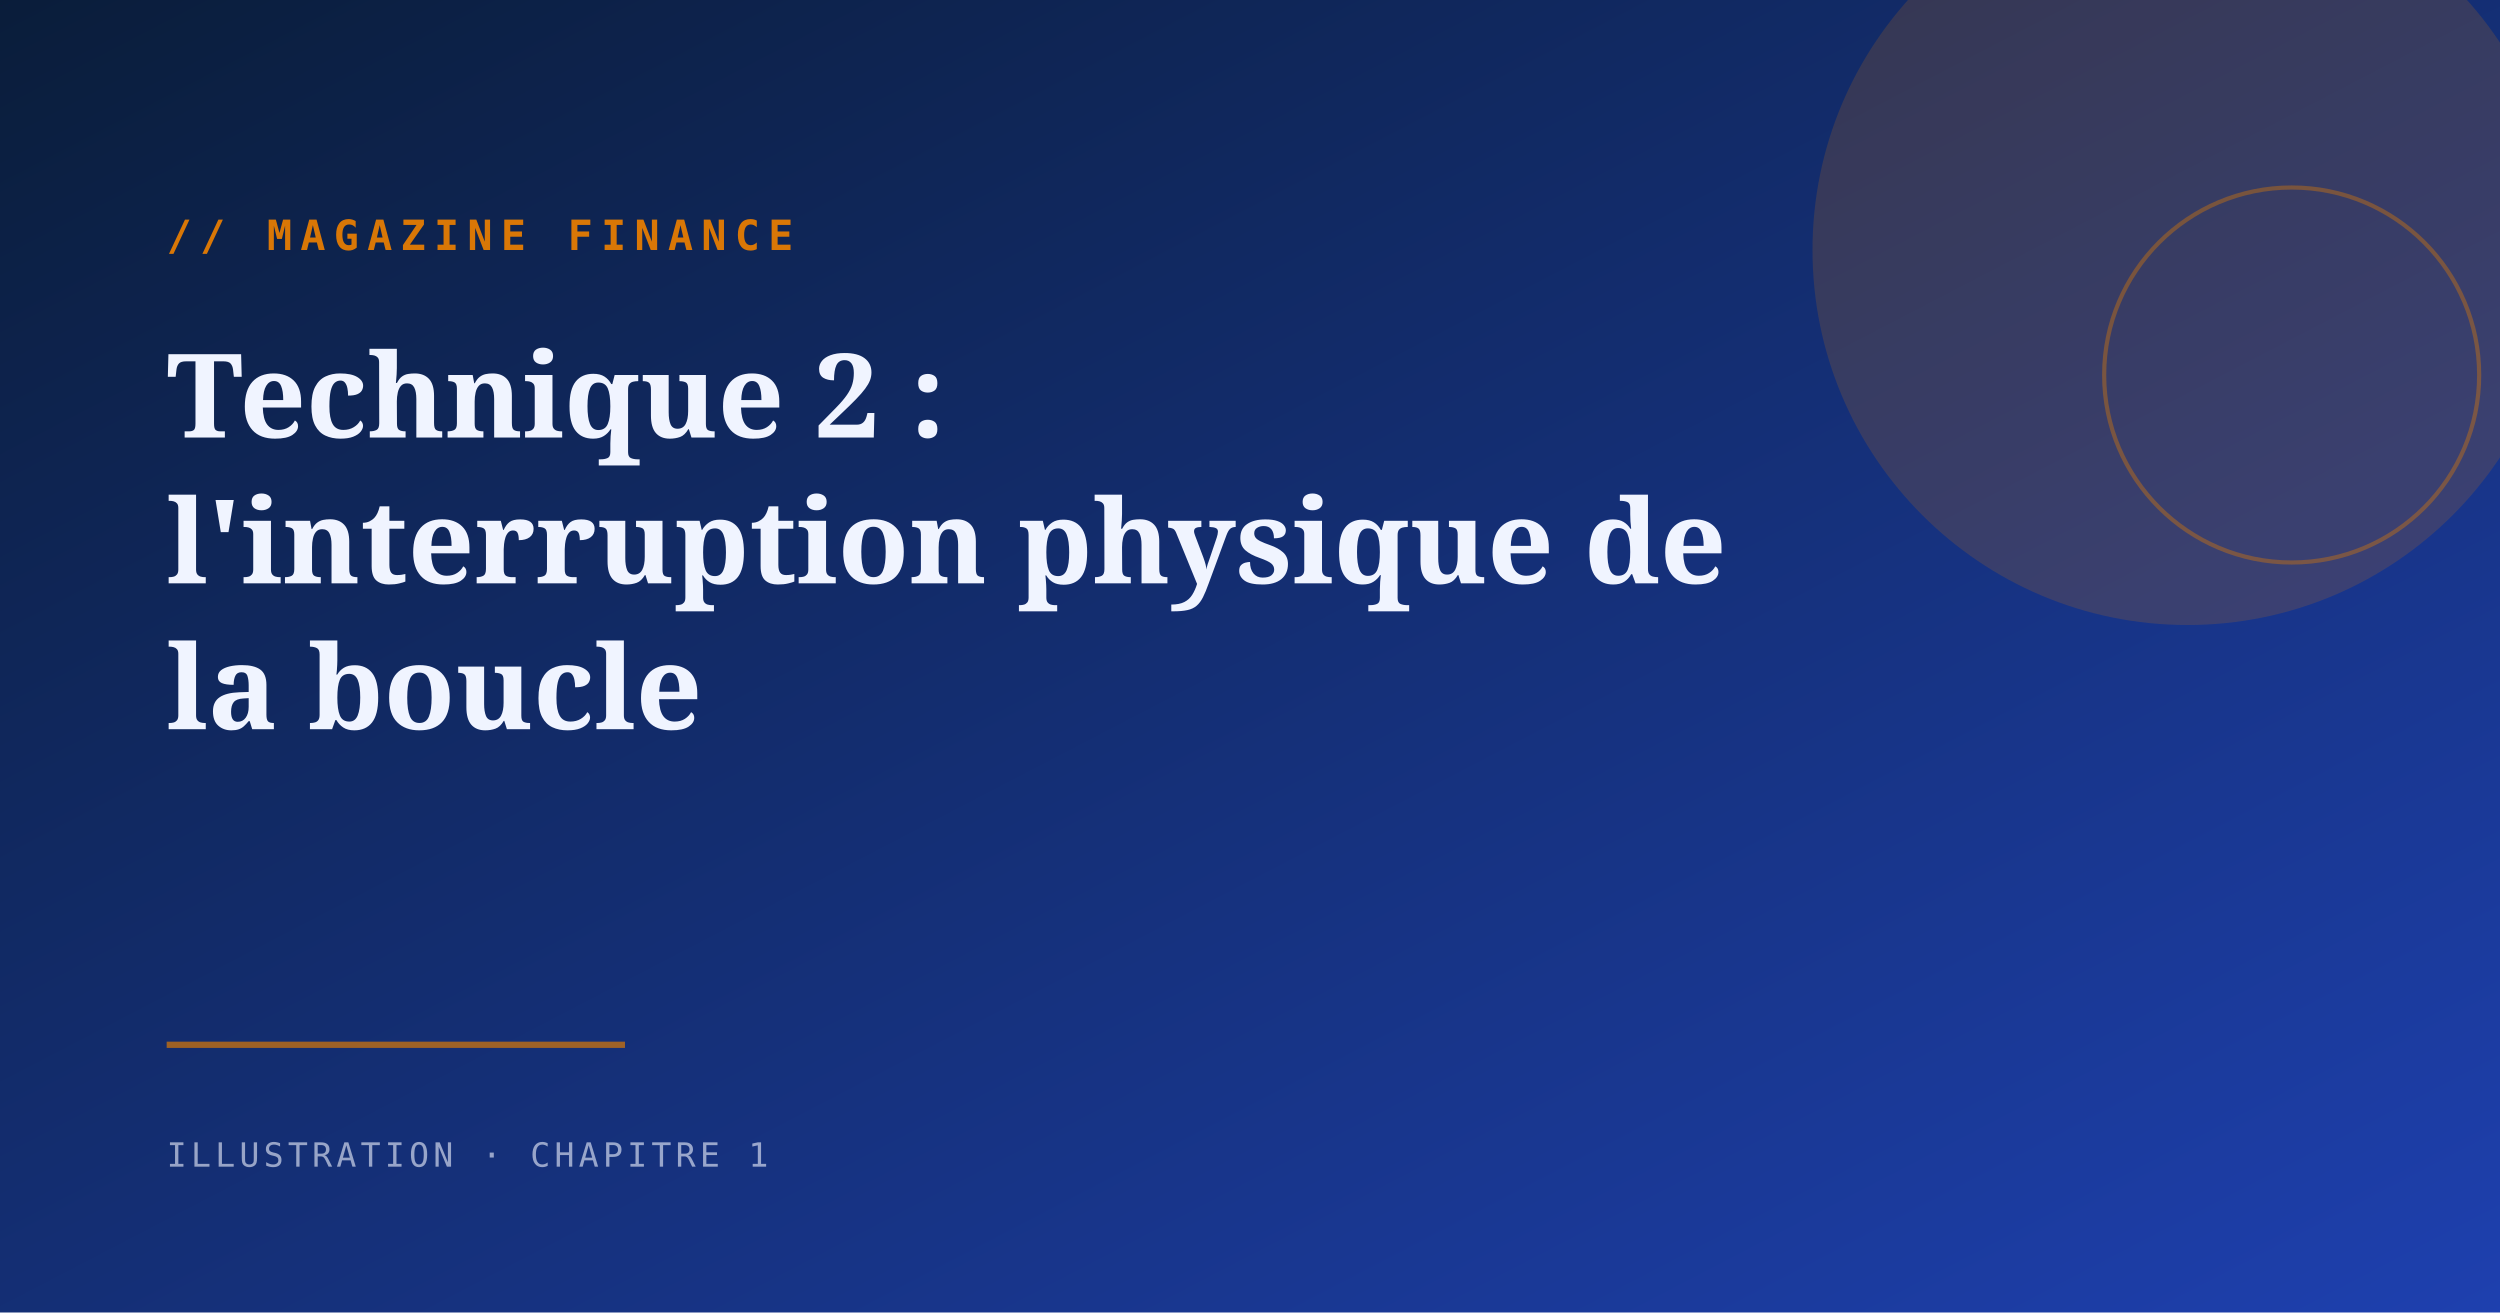
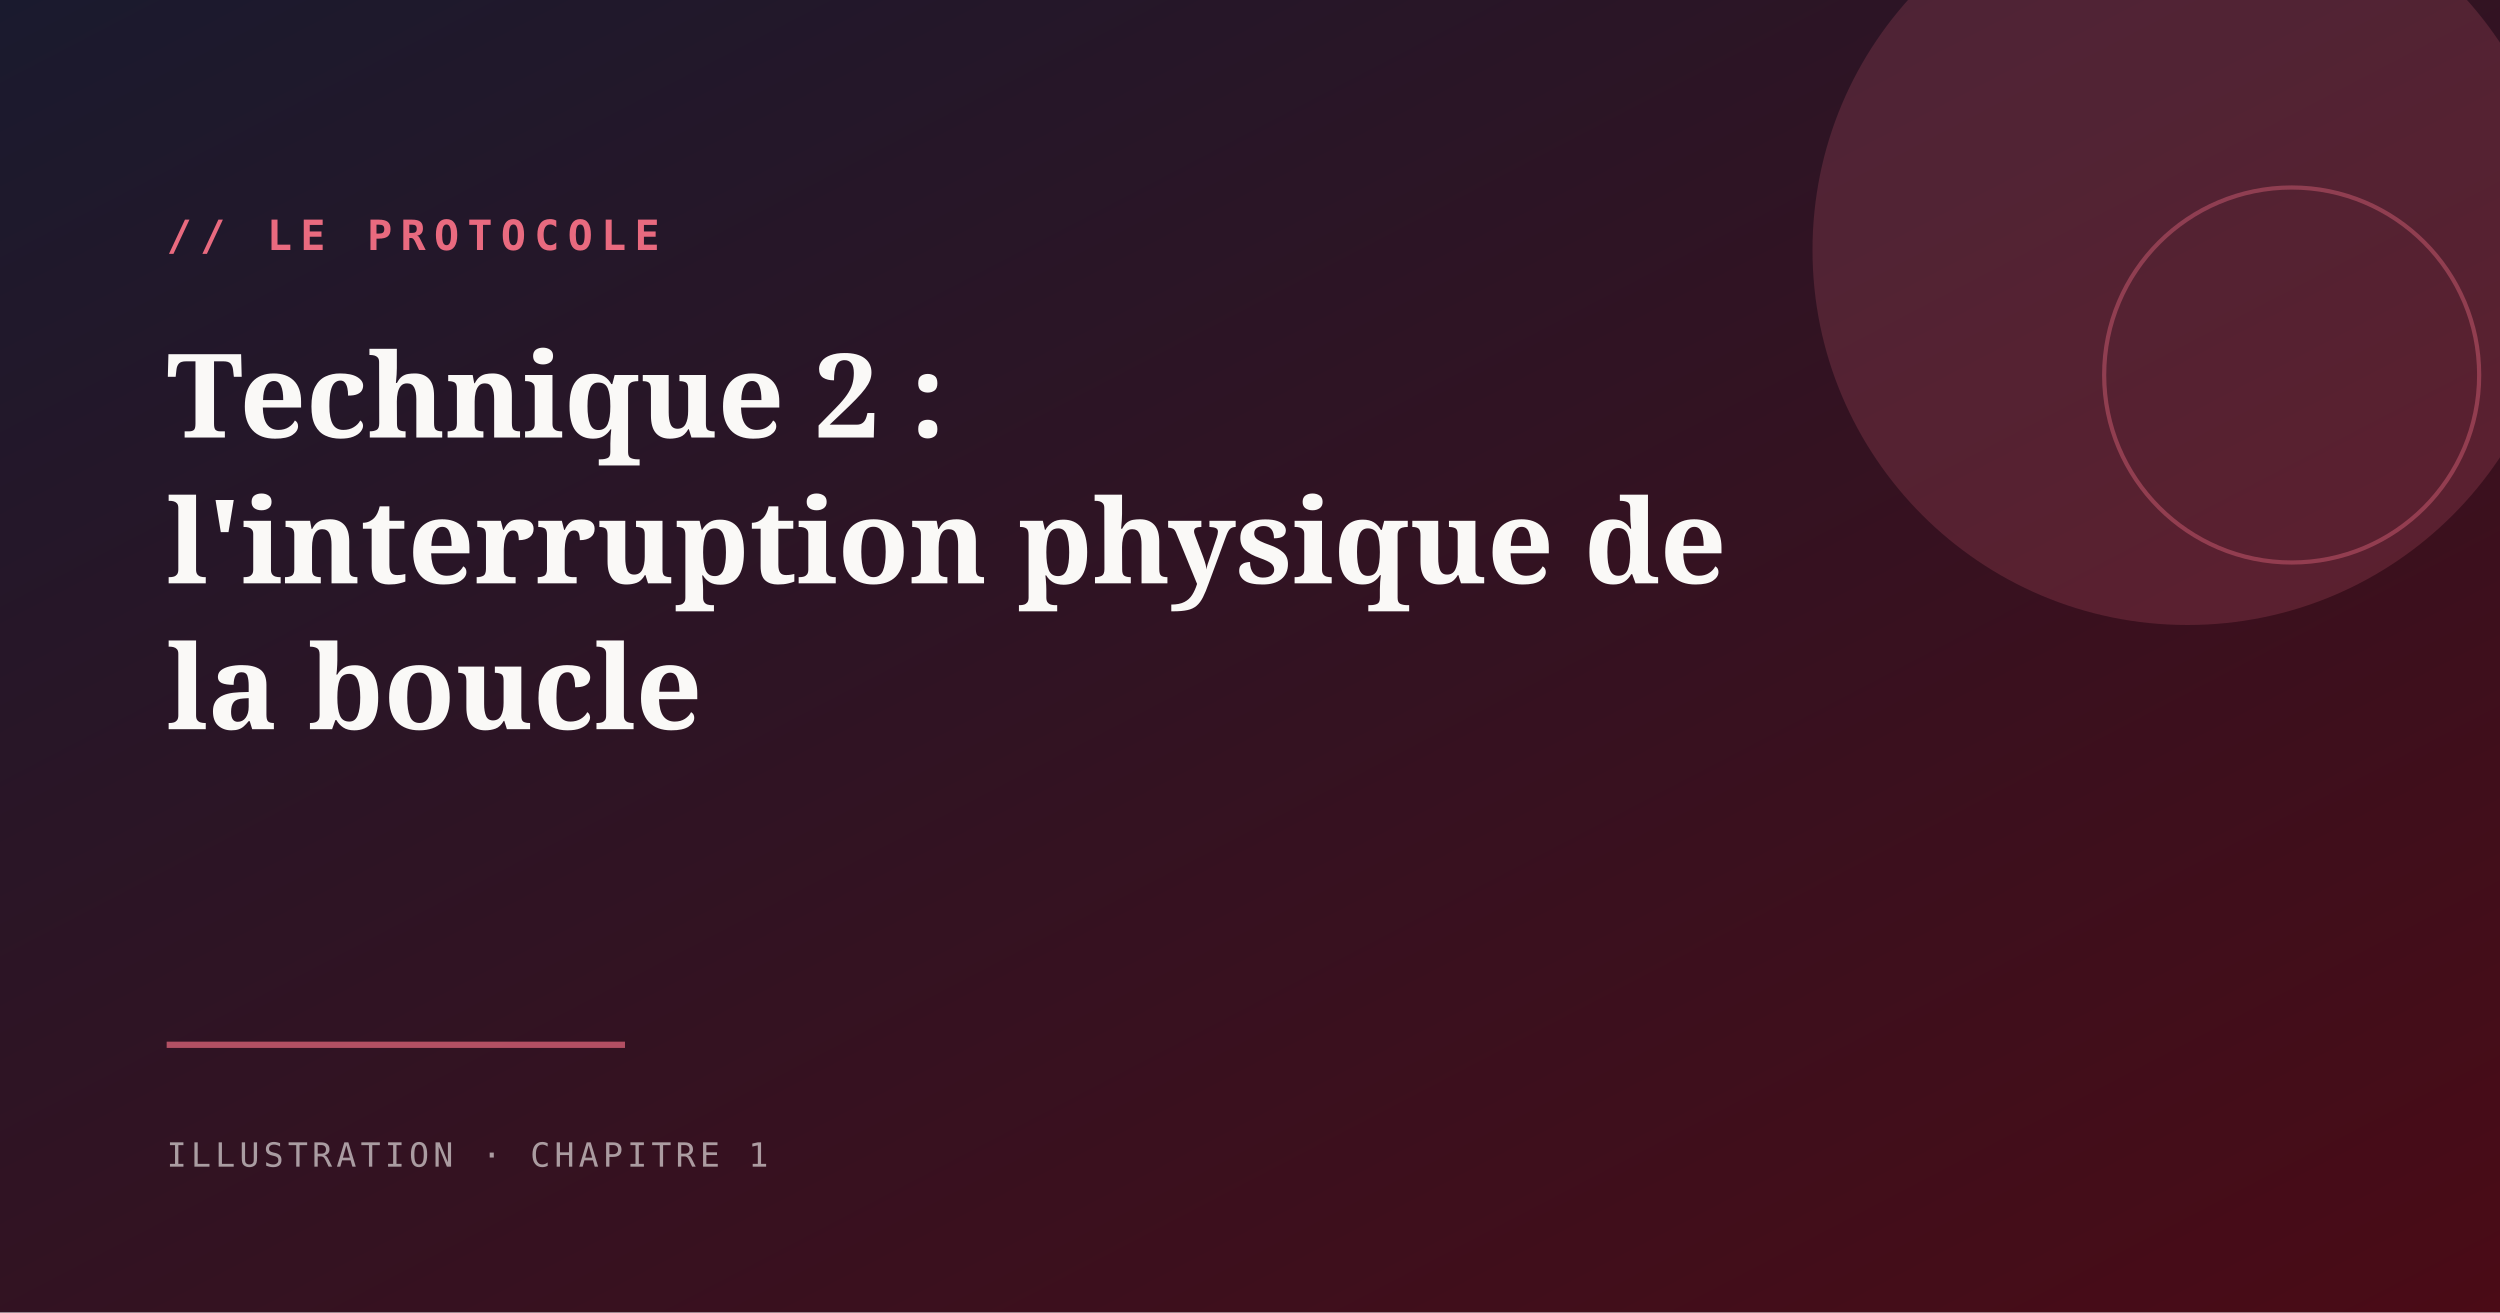
<svg xmlns="http://www.w3.org/2000/svg" viewBox="0 0 1200 630" width="1200" height="630">
  <defs>
    <linearGradient id="bg" x1="0%" y1="0%" x2="100%" y2="100%">
-       <stop offset="0%" stop-color="#0a1d3a" />
-       <stop offset="100%" stop-color="#1e40af" />
+       <stop offset="0%" stop-color="#1A1A2E" />
+       <stop offset="100%" stop-color="#4a0b16" />
    </linearGradient>
  </defs>
  <rect width="1200" height="630" fill="url(#bg)" />
-   <circle cx="1050" cy="120" r="180" fill="#d97706" opacity="0.18" />
-   <circle cx="1100" cy="180" r="90" fill="none" stroke="#d97706" stroke-width="2" opacity="0.4" />
-   <rect x="80" y="500" width="220" height="3" fill="#d97706" opacity="0.7" />
-   <text x="80" y="120" font-family="ui-monospace, monospace" font-size="20" font-weight="600" letter-spacing="4" fill="#d97706">// MAGAZINE FINANCE</text>
-   <text x="80" y="210" font-family="Georgia, serif" font-size="56" font-weight="bold" fill="#f0f4ff">Technique 2 :</text>
-   <text x="80" y="280" font-family="Georgia, serif" font-size="56" font-weight="bold" fill="#f0f4ff">l'interruption physique de</text>
-   <text x="80" y="350" font-family="Georgia, serif" font-size="56" font-weight="bold" fill="#f0f4ff">la boucle</text>
-   <text x="80" y="560" font-family="ui-monospace, monospace" font-size="16" letter-spacing="2" fill="#f0f4ff" opacity="0.6">ILLUSTRATION · CHAPITRE 1</text>
+   <circle cx="1050" cy="120" r="180" fill="#e96a7f" opacity="0.18" />
+   <circle cx="1100" cy="180" r="90" fill="none" stroke="#e96a7f" stroke-width="2" opacity="0.4" />
+   <rect x="80" y="500" width="220" height="3" fill="#e96a7f" opacity="0.7" />
+   <text x="80" y="120" font-family="ui-monospace, monospace" font-size="20" font-weight="600" letter-spacing="4" fill="#e96a7f">// LE PROTOCOLE</text>
+   <text x="80" y="210" font-family="Georgia, serif" font-size="56" font-weight="bold" fill="#FAF9F7">Technique 2 :</text>
+   <text x="80" y="280" font-family="Georgia, serif" font-size="56" font-weight="bold" fill="#FAF9F7">l'interruption physique de</text>
+   <text x="80" y="350" font-family="Georgia, serif" font-size="56" font-weight="bold" fill="#FAF9F7">la boucle</text>
+   <text x="80" y="560" font-family="ui-monospace, monospace" font-size="16" letter-spacing="2" fill="#FAF9F7" opacity="0.6">ILLUSTRATION · CHAPITRE 1</text>
</svg>
